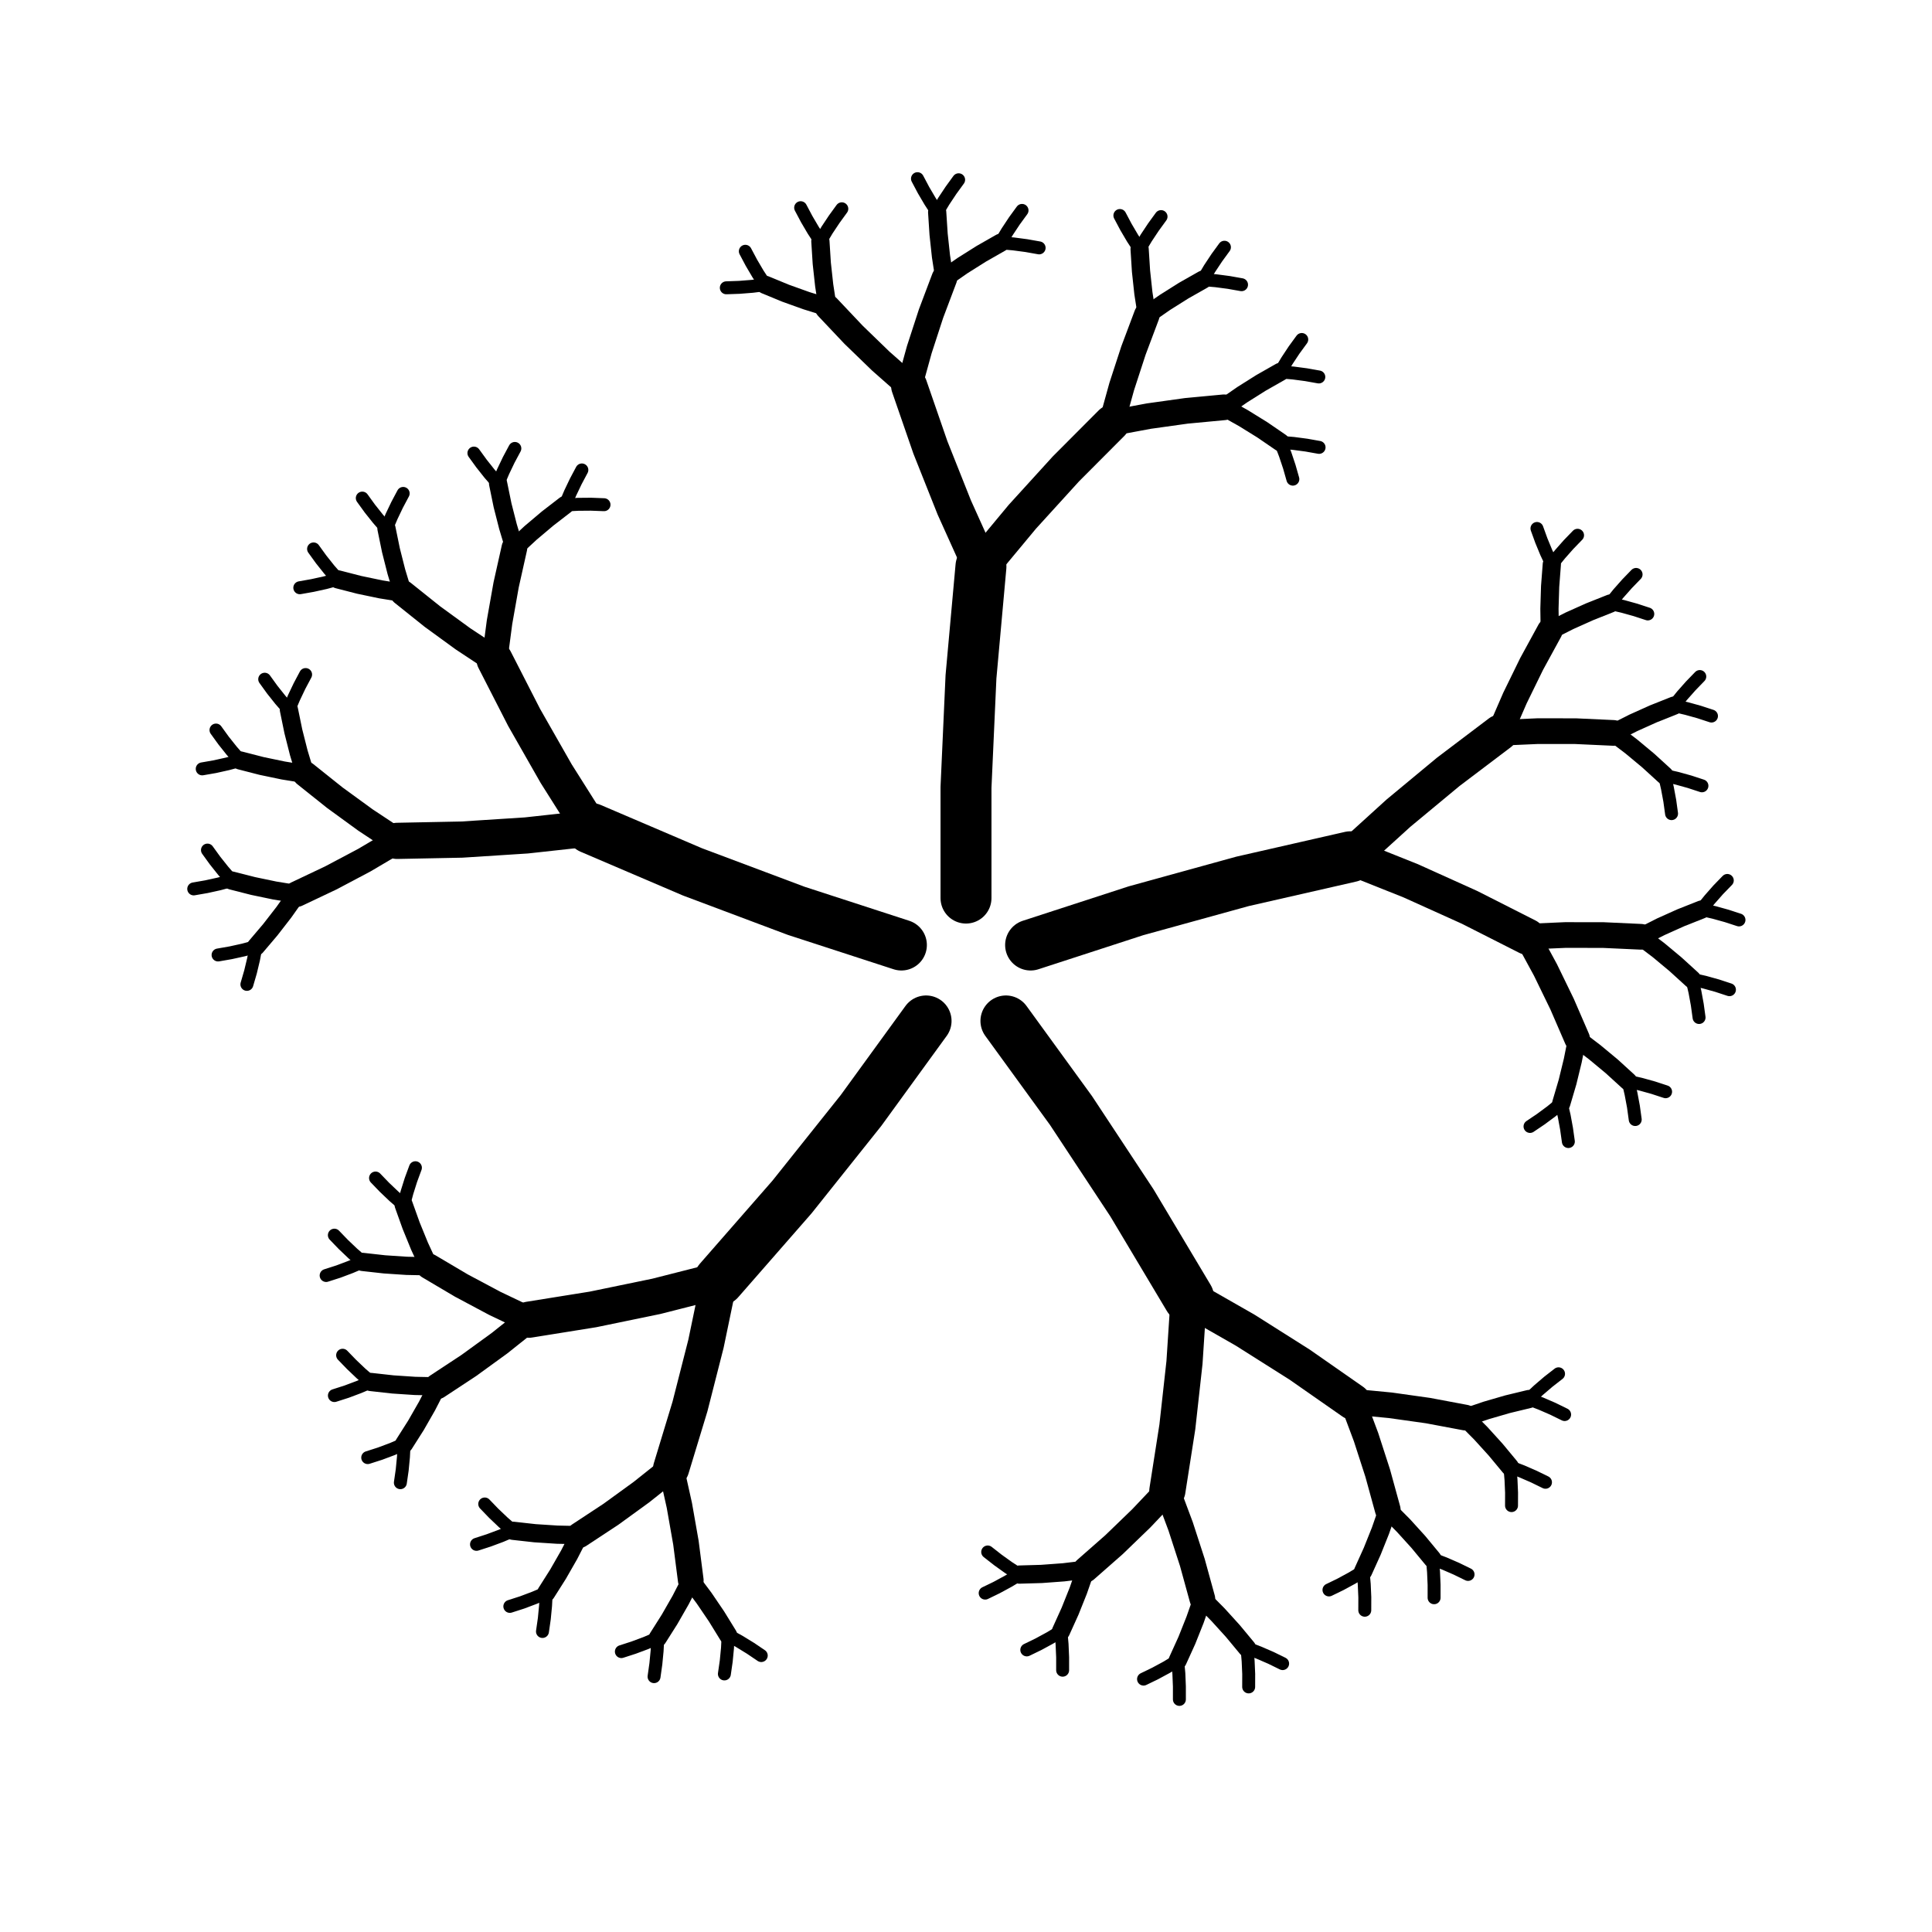
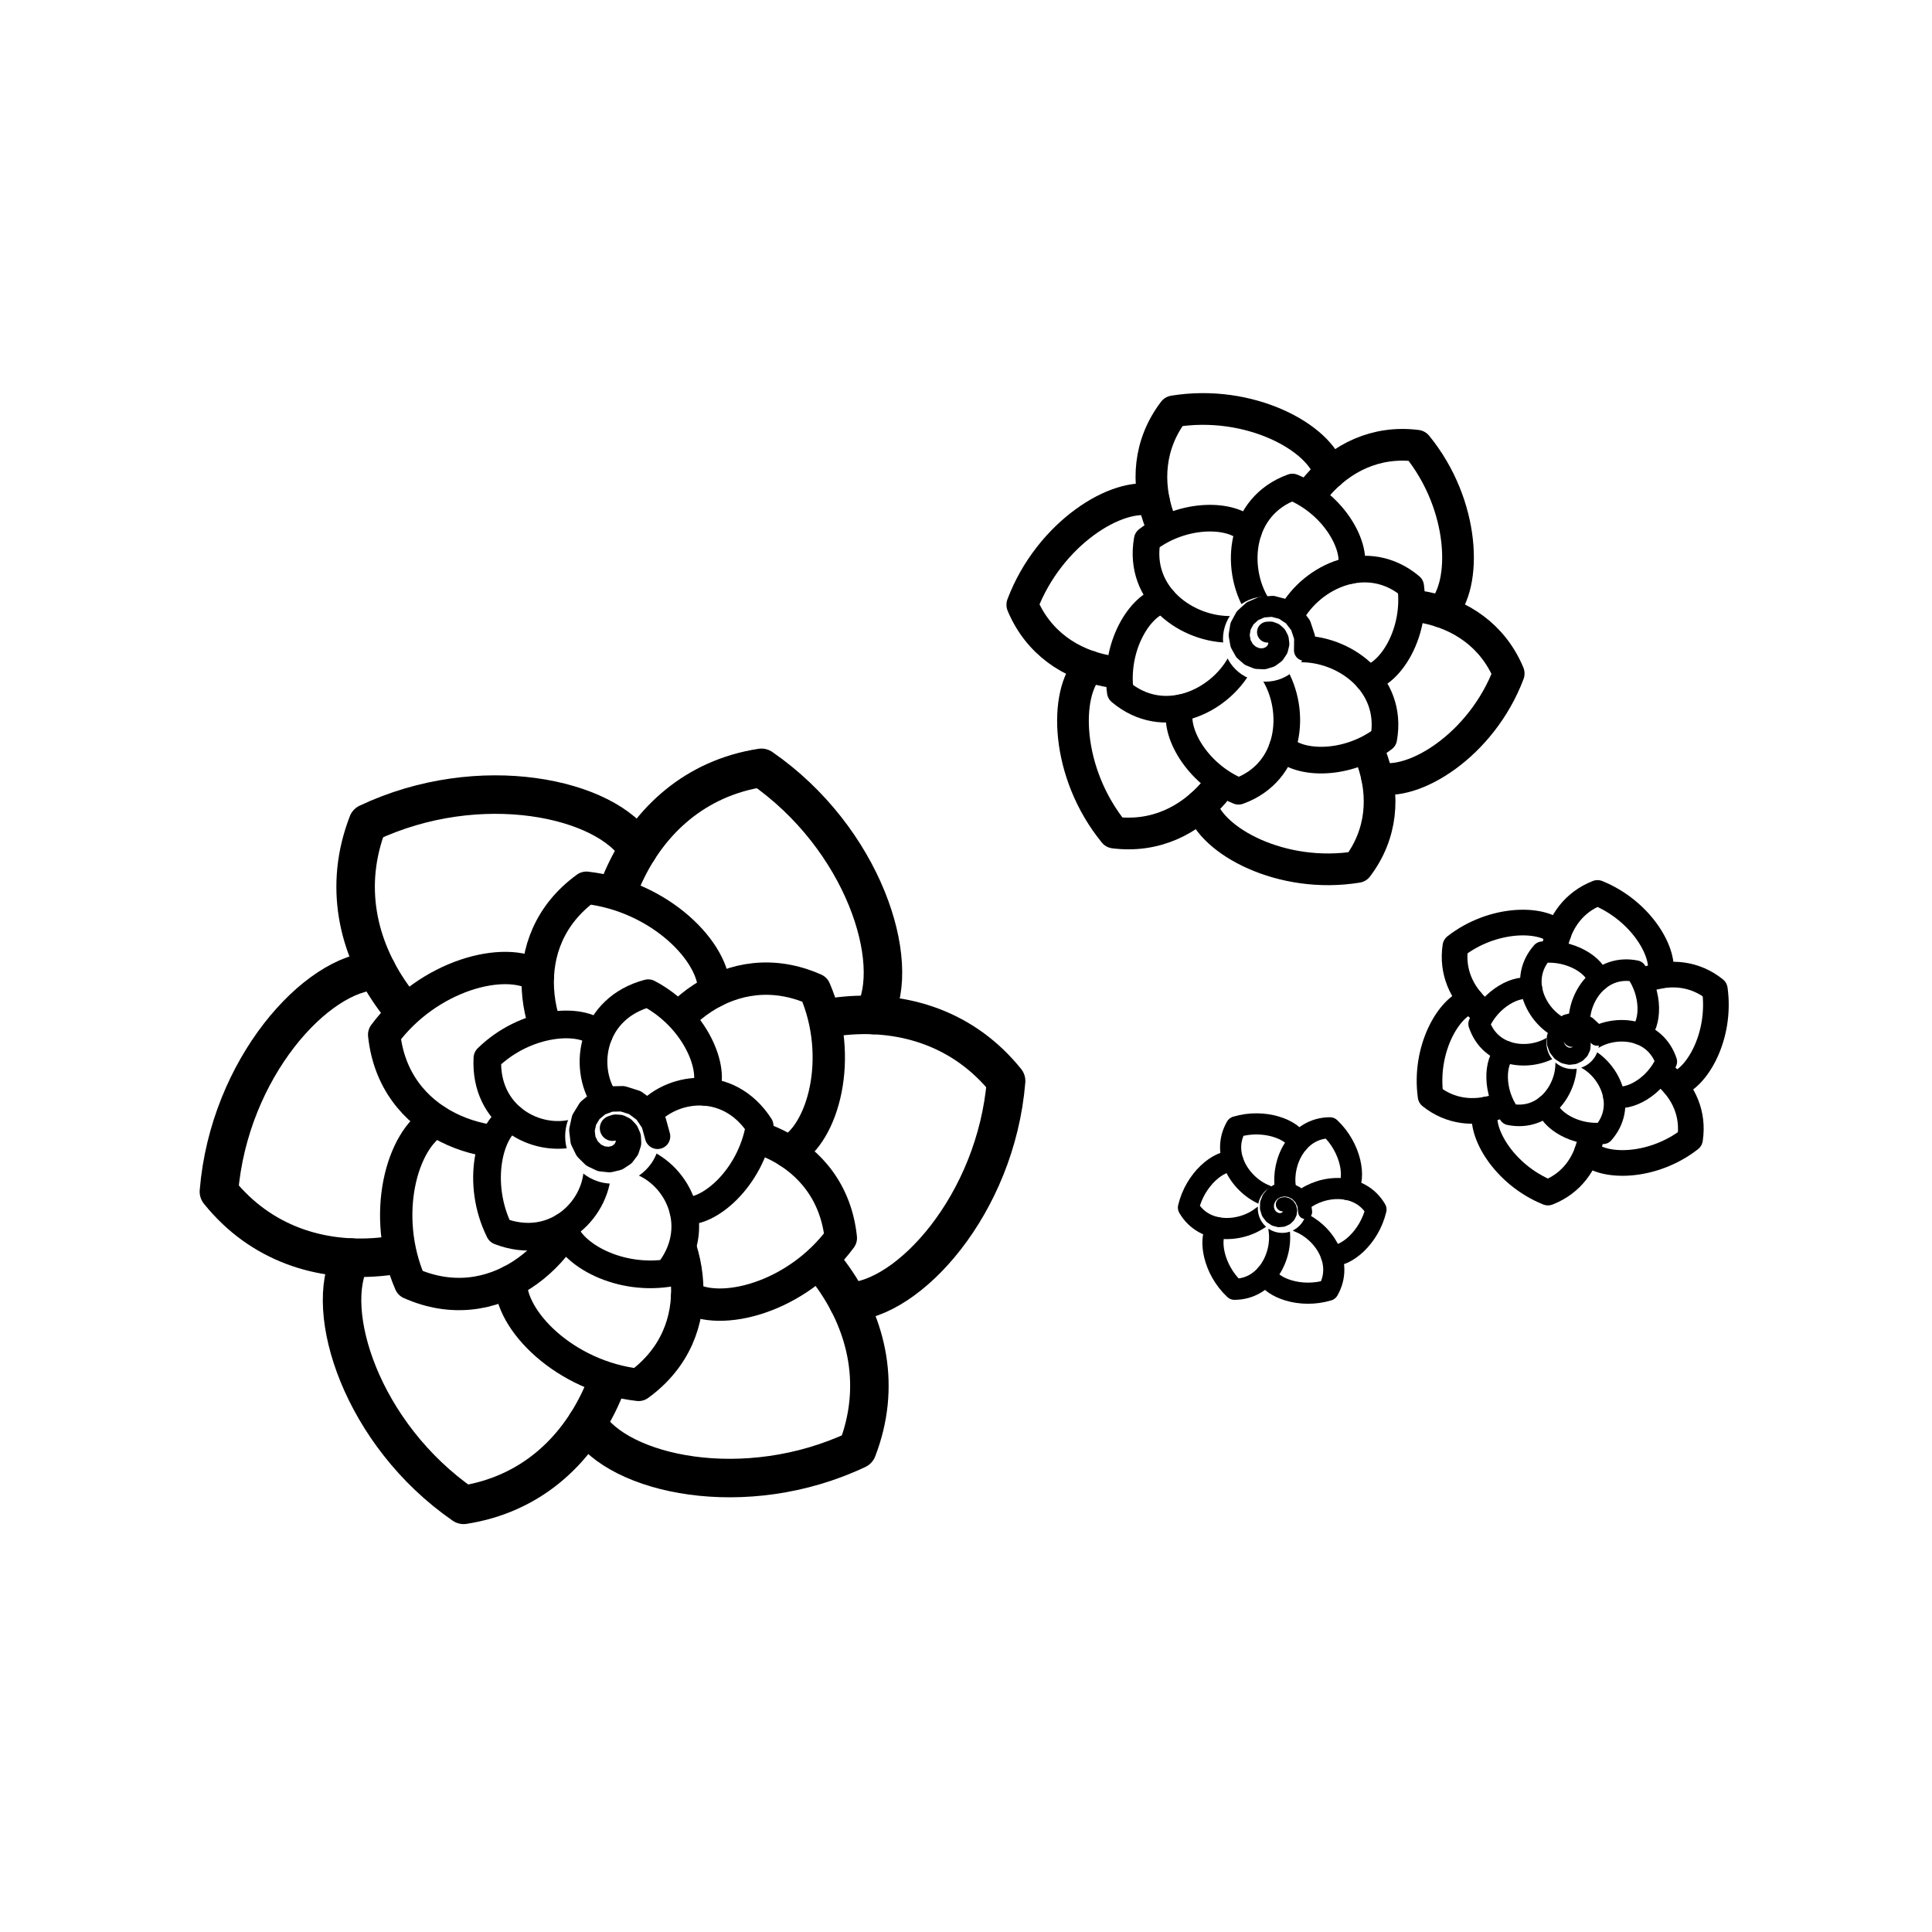
<svg xmlns="http://www.w3.org/2000/svg" width="512" height="512" viewBox="0 0 512 512" role="img" aria-labelledby="gardenia-title gardenia-description">
  <rect width="512" height="512" fill="#ffffff" />
-   <g fill="none" stroke="#000000" stroke-linecap="round" stroke-linejoin="round">
-     <g stroke-width="13.5">
-       <path d="M 256.00 238.00 L 256.00 208.67 L 257.32 179.36 L 259.96 150.15" />
-       <path d="M 273.12 250.44 L 301.02 241.37 L 329.29 233.57 L 357.89 227.05" />
-       <path d="M 266.58 270.56 L 283.82 294.29 L 299.98 318.78 L 315.02 343.96" />
-       <path d="M 245.42 270.56 L 228.18 294.29 L 209.89 317.22 L 190.58 339.31" />
-       <path d="M 238.88 250.44 L 210.98 241.37 L 183.52 231.06 L 156.55 219.53" />
+   <g id="blossom-agrein">
+     <path fill="#ffffff" stroke="none" d="M 231.53 269.00 C 244.58 269.56 257.25 274.82 266.63 286.48 C 263.95 319.24 240.69 344.69 224.76 345.01 C 230.80 356.58 232.58 370.19 227.17 384.14 C 197.46 398.20 163.79 390.78 155.54 377.15 C 148.54 388.17 137.65 396.51 122.86 398.80 C 95.83 380.10 85.42 347.23 93.11 333.27 C 80.06 332.72 67.39 327.46 58.01 315.80 C 60.70 283.03 83.95 257.58 99.88 257.26 C 93.84 245.69 92.06 232.09 97.47 218.13 C 127.18 204.08 160.85 211.49 169.10 225.13 C 176.10 214.11 186.99 205.77 201.78 203.48 C 228.81 222.18 239.22 255.04 231.53 269.00 Z" />
+     <g fill="none" stroke="#000000" stroke-width="10.20" stroke-linecap="round" stroke-linejoin="round">
+       <path d="M 162.32 277.25 C 153.45 248.67 166.57 208.93 201.78 203.48 C 228.81 222.18 239.22 255.04 231.53 269.00" />
+       <path d="M 183.01 289.19 C 203.32 267.22 244.30 258.72 266.63 286.48 C 263.95 319.24 240.69 344.69 224.76 345.01" />
+       <path d="M 183.01 313.08 C 212.19 319.68 240.04 350.92 227.17 384.14 C 197.46 398.20 163.79 390.78 155.54 377.15" />
+       <path d="M 162.32 325.03 C 171.19 353.60 158.07 393.34 122.86 398.80 C 95.83 380.10 85.42 347.23 93.11 333.27" />
+       <path d="M 141.63 313.08 C 121.32 335.05 80.34 343.56 58.01 315.80 C 60.70 283.03 83.95 257.58 99.88 257.26" />
+       <path d="M 141.63 289.19 C 112.45 282.59 84.60 251.35 97.47 218.13 C 127.18 204.08 160.85 211.49 169.10 225.13" />
    </g>
-     <g stroke-width="9.59">
-       <path d="M 259.96 150.15 L 252.90 134.50 L 246.56 118.56 L 240.95 102.34" />
-       <path d="M 259.96 150.15 L 270.93 136.95 L 282.48 124.26 L 294.59 112.11" />
-       <path d="M 357.89 227.05 L 370.59 215.51 L 383.80 204.55 L 397.48 194.20" />
-       <path d="M 357.89 227.05 L 373.83 233.41 L 389.47 240.47 L 404.78 248.23" />
-       <path d="M 315.02 343.96 L 329.92 352.47 L 344.42 361.64 L 358.50 371.46" />
-       <path d="M 315.02 343.96 L 313.90 361.08 L 312.01 378.14 L 309.36 395.09" />
-       <path d="M 190.58 339.31 L 187.09 356.11 L 182.85 372.74 L 177.86 389.16" />
-       <path d="M 190.58 339.31 L 173.95 343.54 L 157.15 347.01 L 140.20 349.73" />
-       <path d="M 156.55 219.53 L 139.49 221.40 L 122.37 222.50 L 105.21 222.84" />
-       <path d="M 156.55 219.53 L 147.39 205.02 L 138.89 190.11 L 131.07 174.83" />
+     <path fill="#ffffff" stroke="none" d="M 209.02 305.25 C 216.29 309.94 221.73 317.51 222.83 328.08 C 211.14 343.93 190.81 349.10 182.10 343.64 C 181.68 352.28 177.85 360.77 169.24 367.01 C 149.67 364.81 135.02 349.79 135.40 339.52 C 127.71 343.47 118.44 344.40 108.73 340.07 C 100.86 322.02 106.54 301.82 115.62 297.02 C 108.35 292.33 102.91 284.77 101.81 274.19 C 113.50 258.35 133.83 253.17 142.54 258.64 C 142.96 250.00 146.79 241.50 155.40 235.26 C 174.97 237.47 189.62 252.49 189.24 262.75 C 196.93 258.80 206.20 257.87 215.91 262.20 C 223.78 280.26 218.10 300.45 209.02 305.25 Z" />
+     <g fill="none" stroke="#000000" stroke-width="8.57" stroke-linecap="round" stroke-linejoin="round">
+       <path d="M 169.92 287.97 C 174.02 269.67 193.85 252.37 215.91 262.20 C 223.78 280.26 218.10 300.45 209.02 305.25" />
+       <path d="M 177.52 301.14 C 195.43 295.54 220.32 304.05 222.83 328.08 C 211.14 343.93 190.81 349.10 182.10 343.64" />
+       <path d="M 169.92 314.30 C 183.72 327.01 188.79 352.83 169.24 367.01 C 149.67 364.81 135.02 349.79 135.40 339.52" />
+       <path d="M 154.72 314.30 C 150.62 332.61 130.79 349.91 108.73 340.07 C 100.86 322.02 106.54 301.82 115.62 297.02" />
+       <path d="M 147.12 301.14 C 129.21 306.74 104.32 298.22 101.81 274.19 C 113.50 258.35 133.83 253.17 142.54 258.64" />
+       <path d="M 154.72 287.97 C 140.92 275.27 135.85 249.45 155.40 235.26 C 174.97 237.47 189.62 252.49 189.24 262.75" />
    </g>
-     <g stroke-width="6.81">
-       <path d="M 240.95 102.34 L 233.42 95.70 L 226.21 88.72 L 219.31 81.42" />
-       <path d="M 240.95 102.34 L 243.62 92.67 L 246.73 83.12 L 250.27 73.73" />
-       <path d="M 294.59 112.11 L 297.27 102.43 L 300.38 92.89 L 303.91 83.49" />
-       <path d="M 294.59 112.11 L 304.46 110.27 L 314.40 108.88 L 324.39 107.94" />
-       <path d="M 397.48 194.20 L 401.48 184.99 L 405.89 175.97 L 410.70 167.16" />
-       <path d="M 397.48 194.20 L 407.51 193.76 L 417.55 193.77 L 427.58 194.23" />
-       <path d="M 404.78 248.23 L 414.80 247.79 L 424.84 247.80 L 434.87 248.26" />
-       <path d="M 404.78 248.23 L 409.57 257.05 L 413.96 266.08 L 417.95 275.29" />
-       <path d="M 358.50 371.46 L 368.49 372.42 L 378.43 373.82 L 388.29 375.67" />
-       <path d="M 358.50 371.46 L 362.02 380.86 L 365.11 390.41 L 367.77 400.09" />
-       <path d="M 309.36 395.09 L 312.88 404.50 L 315.98 414.05 L 318.64 423.72" />
-       <path d="M 309.36 395.09 L 302.45 402.38 L 295.23 409.35 L 287.69 415.98" />
-       <path d="M 177.86 389.16 L 180.04 398.96 L 181.78 408.85 L 183.06 418.80" />
-       <path d="M 177.86 389.16 L 170.01 395.41 L 161.88 401.31 L 153.50 406.83" />
-       <path d="M 140.20 349.73 L 132.35 355.98 L 124.22 361.88 L 115.84 367.40" />
-       <path d="M 140.20 349.73 L 131.14 345.41 L 122.28 340.69 L 113.64 335.58" />
-       <path d="M 105.21 222.84 L 96.57 227.94 L 87.70 232.64 L 78.63 236.94" />
-       <path d="M 105.21 222.84 L 96.84 217.30 L 88.72 211.39 L 80.88 205.13" />
-       <path d="M 131.07 174.83 L 122.70 169.30 L 114.58 163.39 L 106.74 157.12" />
-       <path d="M 131.07 174.83 L 132.38 164.88 L 134.13 155.00 L 136.32 145.20" />
+     <path fill="#ffffff" stroke="none" d="M 181.11 320.82 C 182.36 326.00 181.39 331.92 176.96 337.38 C 162.89 339.44 150.45 331.58 149.40 325.09 C 144.87 327.88 138.94 328.79 132.37 326.26 C 126.07 313.52 129.70 299.26 135.55 296.25 C 131.50 292.80 128.79 287.44 129.17 280.42 C 139.34 270.48 154.02 269.53 158.69 274.17 C 160.72 269.25 164.98 265.02 171.78 263.21 C 184.37 269.81 189.82 283.48 186.85 289.35 C 192.16 289.76 197.49 292.51 201.32 298.41 C 198.93 312.43 187.61 321.83 181.11 320.82 Z" />
+     <g fill="none" stroke="#000000" stroke-width="7.34" stroke-linecap="round" stroke-linejoin="round">
+       <path d="M 170.78 296.25 C 177.54 287.66 193.00 285.58 201.32 298.41 C 198.93 312.43 187.61 321.83 181.11 320.82" />
+       <path d="M 169.58 307.68 C 179.84 311.45 186.59 325.51 176.96 337.38 C 162.89 339.44 150.45 331.58 149.40 325.09" />
+       <path d="M 158.35 310.06 C 157.93 320.98 146.64 331.76 132.37 326.26 C 126.07 313.52 129.70 299.26 135.55 296.25" />
+       <path d="M 152.60 300.12 C 142.09 303.09 128.35 295.68 129.17 280.42 C 139.34 270.48 154.02 269.53 158.69 274.17" />
+       <path d="M 160.29 291.58 C 154.21 282.50 157.01 267.15 171.78 263.21 C 184.37 269.81 189.82 283.48 186.85 289.35" />
    </g>
-     <g stroke-width="4.83">
-       <path d="M 219.31 81.42 L 213.70 79.68 L 208.18 77.70 L 202.75 75.46" />
-       <path d="M 219.31 81.42 L 218.42 75.62 L 217.78 69.78 L 217.41 63.92" />
-       <path d="M 250.27 73.73 L 249.37 67.93 L 248.74 62.09 L 248.36 56.23" />
-       <path d="M 250.27 73.73 L 255.09 70.38 L 260.06 67.25 L 265.16 64.34" />
-       <path d="M 303.91 83.49 L 303.01 77.69 L 302.38 71.85 L 302.01 65.99" />
-       <path d="M 303.91 83.49 L 308.73 80.14 L 313.70 77.01 L 318.81 74.11" />
-       <path d="M 324.39 107.94 L 329.22 104.59 L 334.19 101.46 L 339.29 98.56" />
-       <path d="M 324.39 107.94 L 329.52 110.81 L 334.51 113.90 L 339.36 117.22" />
-       <path d="M 410.70 167.16 L 410.62 161.29 L 410.80 155.42 L 411.25 149.56" />
-       <path d="M 410.70 167.16 L 415.94 164.51 L 421.30 162.11 L 426.76 159.94" />
-       <path d="M 427.58 194.23 L 432.82 191.58 L 438.18 189.17 L 443.63 187.00" />
-       <path d="M 427.58 194.23 L 432.26 197.78 L 436.77 201.53 L 441.11 205.49" />
-       <path d="M 434.87 248.26 L 440.11 245.61 L 445.47 243.20 L 450.93 241.04" />
-       <path d="M 434.87 248.26 L 439.55 251.81 L 444.06 255.57 L 448.40 259.52" />
-       <path d="M 417.95 275.29 L 422.62 278.85 L 427.14 282.60 L 431.48 286.56" />
-       <path d="M 417.95 275.29 L 416.80 281.06 L 415.41 286.76 L 413.75 292.39" />
-       <path d="M 388.29 375.67 L 393.85 373.78 L 399.49 372.14 L 405.20 370.76" />
-       <path d="M 388.29 375.67 L 392.43 379.84 L 396.38 384.19 L 400.13 388.71" />
-       <path d="M 367.77 400.09 L 371.91 404.26 L 375.86 408.61 L 379.60 413.13" />
-       <path d="M 367.77 400.09 L 365.84 405.64 L 363.66 411.09 L 361.24 416.44" />
-       <path d="M 318.64 423.72 L 322.77 427.89 L 326.72 432.24 L 330.47 436.76" />
-       <path d="M 318.64 423.72 L 316.70 429.27 L 314.53 434.72 L 312.10 440.07" />
-       <path d="M 287.69 415.98 L 285.76 421.53 L 283.58 426.98 L 281.16 432.33" />
-       <path d="M 287.69 415.98 L 281.86 416.68 L 276.01 417.11 L 270.14 417.28" />
-       <path d="M 183.06 418.80 L 186.58 423.50 L 189.88 428.36 L 192.96 433.36" />
-       <path d="M 183.06 418.80 L 180.38 424.02 L 177.46 429.12 L 174.32 434.08" />
-       <path d="M 153.50 406.83 L 150.82 412.05 L 147.90 417.15 L 144.76 422.11" />
-       <path d="M 153.50 406.83 L 147.63 406.70 L 141.77 406.32 L 135.93 405.67" />
-       <path d="M 115.84 367.40 L 113.16 372.62 L 110.24 377.72 L 107.09 382.68" />
-       <path d="M 115.84 367.40 L 109.97 367.28 L 104.11 366.89 L 98.27 366.24" />
-       <path d="M 113.64 335.58 L 107.77 335.46 L 101.91 335.07 L 96.07 334.42" />
-       <path d="M 113.64 335.58 L 111.18 330.25 L 108.96 324.81 L 106.98 319.28" />
-       <path d="M 78.63 236.94 L 75.24 241.74 L 71.64 246.38 L 67.84 250.86" />
-       <path d="M 78.63 236.94 L 72.83 236.00 L 67.08 234.80 L 61.39 233.35" />
-       <path d="M 80.88 205.13 L 75.08 204.19 L 69.33 202.99 L 63.65 201.53" />
-       <path d="M 80.88 205.13 L 79.18 199.50 L 77.74 193.81 L 76.56 188.06" />
-       <path d="M 106.74 157.12 L 100.94 156.19 L 95.19 154.99 L 89.51 153.53" />
-       <path d="M 106.74 157.12 L 105.04 151.50 L 103.60 145.81 L 102.42 140.06" />
-       <path d="M 136.32 145.20 L 134.63 139.58 L 133.18 133.89 L 132.00 128.13" />
-       <path d="M 136.32 145.20 L 140.63 141.21 L 145.12 137.42 L 149.77 133.83" />
+     <circle cx="162.32" cy="301.14" r="12.54" fill="#ffffff" />
+     <path fill="none" stroke="#000000" stroke-width="6.73" stroke-linecap="round" stroke-linejoin="round" d="M 162.32 298.99 L 163.14 298.71 L 164.13 298.78 L 165.13 299.26 L 165.97 300.16 L 166.50 301.41 L 166.57 302.90 L 166.08 304.44 L 165.03 305.83 L 163.46 306.85 L 161.51 307.31 L 159.38 307.09 L 157.34 306.12 L 155.63 304.43 L 154.52 302.16 L 154.21 299.52 L 154.80 296.80 L 156.33 294.30 L 158.69 292.36 L 161.67 291.25 L 164.99 291.18 L 168.28 292.22 L 171.15 294.36 L 173.24 297.43 L 174.26 301.14" />
+   </g>
+   <g id="blossom-agcoord">
+     <path fill="#ffffff" stroke="none" d="M 381.97 162.11 C 389.62 164.67 396.24 169.96 399.82 178.49 C 392.64 197.49 374.48 208.63 364.96 206.10 C 366.57 214.01 365.30 222.39 359.71 229.75 C 339.66 233.03 320.93 222.87 318.36 213.37 C 312.32 218.71 304.43 221.81 295.26 220.64 C 282.40 204.92 281.82 183.62 288.78 176.64 C 281.12 174.09 274.50 168.80 270.92 160.27 C 278.11 141.27 296.26 130.13 305.78 132.66 C 304.17 124.75 305.44 116.37 311.03 109.01 C 331.08 105.73 349.81 115.89 352.38 125.39 C 358.42 120.05 366.31 116.95 375.48 118.12 C 388.34 133.84 388.92 155.14 381.97 162.11 Z" />
+     <g fill="none" stroke="#000000" stroke-width="8.40" stroke-linecap="round" stroke-linejoin="round">
+       <path d="M 339.45 155.19 C 339.06 136.71 353.64 115.35 375.48 118.12 C 388.34 133.84 388.92 155.14 381.97 162.11" />
+       <path d="M 349.70 165.82 C 365.51 156.24 391.30 158.19 399.82 178.49 C 392.64 197.49 374.48 208.63 364.96 206.10" />
+       <path d="M 345.62 180.01 C 361.82 188.91 373.03 212.22 359.71 229.75 C 339.66 233.03 320.93 222.87 318.36 213.37" />
+       <path d="M 331.29 183.57 C 331.68 202.05 317.10 223.41 295.26 220.64 C 282.40 204.92 281.82 183.62 288.78 176.64" />
+       <path d="M 321.04 172.94 C 305.23 182.52 279.44 180.57 270.92 160.27 C 278.11 141.27 296.26 130.13 305.78 132.66" />
+       <path d="M 325.12 158.75 C 308.92 149.85 297.71 126.54 311.03 109.01 C 331.08 105.73 349.81 115.89 352.38 125.39" />
    </g>
-     <g stroke-width="3.43">
-       <path d="M 202.75 75.46 L 199.34 75.88 L 195.91 76.15 L 192.48 76.27" />
-       <path d="M 202.75 75.46 L 200.87 72.58 L 199.13 69.62 L 197.52 66.59" />
-       <path d="M 217.41 63.92 L 215.53 61.04 L 213.79 58.08 L 212.18 55.04" />
-       <path d="M 217.41 63.92 L 219.17 60.97 L 221.07 58.11 L 223.09 55.33" />
-       <path d="M 248.36 56.23 L 246.49 53.35 L 244.75 50.39 L 243.14 47.35" />
-       <path d="M 248.36 56.23 L 250.13 53.28 L 252.03 50.42 L 254.05 47.64" />
-       <path d="M 265.16 64.34 L 266.93 61.40 L 268.83 58.53 L 270.85 55.76" />
-       <path d="M 265.16 64.34 L 268.59 64.64 L 271.99 65.09 L 275.38 65.69" />
-       <path d="M 302.01 65.99 L 300.13 63.11 L 298.39 60.15 L 296.78 57.11" />
-       <path d="M 302.01 65.99 L 303.77 63.04 L 305.67 60.18 L 307.69 57.40" />
-       <path d="M 318.81 74.11 L 320.57 71.16 L 322.47 68.29 L 324.49 65.52" />
-       <path d="M 318.81 74.11 L 322.23 74.40 L 325.64 74.85 L 329.02 75.45" />
-       <path d="M 339.29 98.56 L 341.06 95.61 L 342.95 92.75 L 344.98 89.97" />
-       <path d="M 339.29 98.56 L 342.71 98.85 L 346.12 99.30 L 349.50 99.90" />
-       <path d="M 339.36 117.22 L 342.78 117.51 L 346.19 117.96 L 349.57 118.56" />
-       <path d="M 339.36 117.22 L 340.59 120.42 L 341.68 123.68 L 342.62 126.98" />
-       <path d="M 411.25 149.56 L 409.79 146.45 L 408.48 143.28 L 407.31 140.05" />
-       <path d="M 411.25 149.56 L 413.41 146.89 L 415.68 144.32 L 418.07 141.85" />
-       <path d="M 426.76 159.94 L 428.91 157.27 L 431.19 154.70 L 433.58 152.23" />
-       <path d="M 426.76 159.94 L 430.10 160.71 L 433.41 161.63 L 436.68 162.70" />
-       <path d="M 443.63 187.00 L 445.79 184.33 L 448.07 181.76 L 450.46 179.29" />
-       <path d="M 443.63 187.00 L 446.98 187.77 L 450.29 188.69 L 453.56 189.76" />
-       <path d="M 441.11 205.49 L 444.46 206.26 L 447.77 207.18 L 451.03 208.25" />
-       <path d="M 441.11 205.49 L 441.88 208.84 L 442.51 212.22 L 442.98 215.62" />
-       <path d="M 450.93 241.04 L 453.09 238.37 L 455.36 235.79 L 457.75 233.33" />
-       <path d="M 450.93 241.04 L 454.28 241.81 L 457.59 242.73 L 460.85 243.79" />
-       <path d="M 448.40 259.52 L 451.75 260.29 L 455.06 261.21 L 458.32 262.28" />
-       <path d="M 448.40 259.52 L 449.18 262.87 L 449.80 266.25 L 450.27 269.65" />
-       <path d="M 431.48 286.56 L 434.82 287.33 L 438.13 288.25 L 441.40 289.32" />
-       <path d="M 431.48 286.56 L 432.25 289.91 L 432.88 293.28 L 433.35 296.69" />
-       <path d="M 413.75 292.39 L 414.53 295.74 L 415.15 299.12 L 415.63 302.52" />
-       <path d="M 413.75 292.39 L 411.08 294.56 L 408.32 296.60 L 405.47 298.52" />
-       <path d="M 405.20 370.76 L 407.71 368.41 L 410.32 366.18 L 413.03 364.07" />
-       <path d="M 405.20 370.76 L 408.41 371.99 L 411.56 373.36 L 414.64 374.87" />
-       <path d="M 400.13 388.71 L 403.33 389.94 L 406.48 391.31 L 409.57 392.82" />
-       <path d="M 400.13 388.71 L 400.43 392.14 L 400.58 395.57 L 400.57 399.00" />
-       <path d="M 379.60 413.13 L 382.81 414.36 L 385.96 415.73 L 389.05 417.24" />
-       <path d="M 379.60 413.13 L 379.90 416.55 L 380.05 419.98 L 380.05 423.42" />
-       <path d="M 361.24 416.44 L 361.54 419.86 L 361.69 423.29 L 361.68 426.73" />
-       <path d="M 361.24 416.44 L 358.30 418.21 L 355.28 419.85 L 352.19 421.35" />
-       <path d="M 330.47 436.76 L 333.67 437.99 L 336.83 439.36 L 339.91 440.87" />
-       <path d="M 330.47 436.76 L 330.77 440.19 L 330.92 443.62 L 330.91 447.05" />
-       <path d="M 312.10 440.07 L 312.41 443.50 L 312.55 446.93 L 312.55 450.36" />
-       <path d="M 312.10 440.07 L 309.16 441.85 L 306.14 443.48 L 303.05 444.98" />
-       <path d="M 281.16 432.33 L 281.46 435.75 L 281.61 439.19 L 281.61 442.62" />
-       <path d="M 281.16 432.33 L 278.22 434.10 L 275.20 435.74 L 272.11 437.24" />
-       <path d="M 270.14 417.28 L 267.19 419.05 L 264.17 420.69 L 261.08 422.19" />
-       <path d="M 270.14 417.28 L 267.25 415.41 L 264.46 413.41 L 261.75 411.29" />
-       <path d="M 192.96 433.36 L 195.97 435.02 L 198.90 436.82 L 201.74 438.74" />
-       <path d="M 192.96 433.36 L 192.79 436.79 L 192.46 440.21 L 191.97 443.61" />
-       <path d="M 174.32 434.08 L 174.14 437.51 L 173.81 440.93 L 173.33 444.33" />
-       <path d="M 174.32 434.08 L 171.16 435.43 L 167.94 436.63 L 164.67 437.69" />
-       <path d="M 144.76 422.11 L 144.58 425.54 L 144.25 428.96 L 143.76 432.36" />
-       <path d="M 144.76 422.11 L 141.59 423.45 L 138.38 424.66 L 135.11 425.71" />
-       <path d="M 135.93 405.67 L 132.77 407.01 L 129.55 408.21 L 126.28 409.27" />
-       <path d="M 135.93 405.67 L 133.34 403.42 L 130.85 401.05 L 128.46 398.57" />
-       <path d="M 107.09 382.68 L 106.92 386.11 L 106.59 389.53 L 106.10 392.93" />
-       <path d="M 107.09 382.68 L 103.93 384.03 L 100.72 385.23 L 97.45 386.28" />
-       <path d="M 98.27 366.24 L 95.11 367.58 L 91.89 368.79 L 88.62 369.84" />
-       <path d="M 98.27 366.24 L 95.68 363.99 L 93.19 361.62 L 90.80 359.15" />
-       <path d="M 96.07 334.42 L 92.91 335.76 L 89.70 336.97 L 86.43 338.02" />
-       <path d="M 96.07 334.42 L 93.48 332.17 L 90.99 329.80 L 88.61 327.33" />
-       <path d="M 106.98 319.28 L 104.39 317.03 L 101.90 314.66 L 99.52 312.19" />
-       <path d="M 106.98 319.28 L 107.87 315.96 L 108.90 312.69 L 110.09 309.46" />
-       <path d="M 67.84 250.86 L 67.19 254.23 L 66.39 257.57 L 65.43 260.87" />
-       <path d="M 67.84 250.86 L 64.52 251.75 L 61.17 252.49 L 57.79 253.08" />
-       <path d="M 61.39 233.35 L 58.08 234.24 L 54.72 234.98 L 51.34 235.57" />
-       <path d="M 61.39 233.35 L 59.14 230.76 L 57.00 228.07 L 54.98 225.28" />
-       <path d="M 63.65 201.53 L 60.33 202.42 L 56.97 203.17 L 53.59 203.76" />
-       <path d="M 63.65 201.53 L 61.39 198.94 L 59.25 196.25 L 57.24 193.47" />
-       <path d="M 76.56 188.06 L 74.30 185.47 L 72.16 182.78 L 70.15 180.00" />
-       <path d="M 76.56 188.06 L 77.90 184.90 L 79.38 181.79 L 80.99 178.76" />
-       <path d="M 89.51 153.53 L 86.19 154.42 L 82.83 155.16 L 79.45 155.76" />
-       <path d="M 89.51 153.53 L 87.25 150.94 L 85.11 148.25 L 83.10 145.47" />
-       <path d="M 102.42 140.06 L 100.16 137.47 L 98.02 134.78 L 96.01 132.00" />
-       <path d="M 102.42 140.06 L 103.76 136.89 L 105.24 133.79 L 106.85 130.76" />
-       <path d="M 132.00 128.13 L 129.74 125.54 L 127.61 122.85 L 125.59 120.07" />
-       <path d="M 132.00 128.13 L 133.34 124.97 L 134.82 121.87 L 136.44 118.84" />
-       <path d="M 149.77 133.83 L 151.11 130.67 L 152.59 127.57 L 154.20 124.54" />
-       <path d="M 149.77 133.83 L 153.20 133.65 L 156.63 133.62 L 160.07 133.75" />
+     <path fill="#ffffff" stroke="none" d="M 362.40 179.80 C 365.92 183.82 367.86 189.25 366.71 195.72 C 357.06 203.13 344.10 202.73 339.86 198.00 C 338.14 203.06 334.41 207.45 328.23 209.69 C 316.98 205.03 310.85 193.61 312.83 187.58 C 307.59 188.61 301.92 187.58 296.89 183.35 C 295.30 171.28 302.12 160.26 308.34 158.96 C 304.82 154.93 302.88 149.51 304.03 143.04 C 313.69 135.63 326.64 136.03 330.88 140.76 C 332.61 135.70 336.33 131.31 342.51 129.07 C 353.76 133.73 359.89 145.15 357.91 151.18 C 363.15 150.15 368.82 151.18 373.85 155.41 C 375.44 167.48 368.62 178.50 362.40 179.80 Z" />
+     <g fill="none" stroke="#000000" stroke-width="7.06" stroke-linecap="round" stroke-linejoin="round">
+       <path d="M 342.13 162.86 C 347.70 152.69 362.42 145.80 373.85 155.41 C 375.44 167.48 368.62 178.50 362.40 179.80" />
+       <path d="M 344.40 171.98 C 355.99 171.71 369.32 181.02 366.71 195.72 C 357.06 203.13 344.10 202.73 339.86 198.00" />
+       <path d="M 337.64 178.50 C 343.66 188.40 342.27 204.60 328.23 209.69 C 316.98 205.03 310.85 193.61 312.83 187.58" />
+       <path d="M 328.61 175.90 C 323.05 186.07 308.32 192.96 296.89 183.35 C 295.30 171.28 302.12 160.26 308.34 158.96" />
+       <path d="M 326.34 166.78 C 314.75 167.05 301.42 157.74 304.03 143.04 C 313.69 135.63 326.64 136.03 330.88 140.76" />
+       <path d="M 333.10 160.26 C 327.08 150.36 328.48 134.16 342.51 129.07 C 353.76 133.73 359.89 145.15 357.91 151.18" />
    </g>
+     <circle cx="335.37" cy="169.38" r="11.27" fill="#ffffff" />
+     <path fill="none" stroke="#000000" stroke-width="5.54" stroke-linecap="round" stroke-linejoin="round" d="M 335.90 167.52 L 336.68 167.49 L 337.52 167.80 L 338.26 168.46 L 338.77 169.44 L 338.92 170.66 L 338.60 171.96 L 337.80 173.17 L 336.54 174.10 L 334.93 174.60 L 333.13 174.51 L 331.35 173.79 L 329.83 172.45 L 328.78 170.57 L 328.38 168.33 L 328.76 165.97 L 329.96 163.76 L 331.89 161.99 L 334.41 160.90 L 337.27 160.68 L 340.15 161.44 L 342.73 163.16 L 344.68 165.72 L 345.73 168.89 L 345.69 172.35" />
+   </g>
+   <g id="blossom-howhard">
+     <path fill="#ffffff" stroke="none" d="M 439.91 258.59 C 444.82 257.71 449.98 258.62 454.45 262.18 C 456.18 274.62 449.63 286.05 443.72 287.49 C 446.94 291.31 448.73 296.23 447.88 301.88 C 437.98 309.60 424.81 309.64 420.60 305.25 C 418.90 309.94 415.54 313.95 410.22 316.04 C 398.58 311.32 391.96 299.94 393.66 294.09 C 388.75 294.97 383.59 294.07 379.12 290.50 C 377.39 278.07 383.94 266.64 389.85 265.19 C 386.63 261.38 384.84 256.46 385.69 250.80 C 395.59 243.09 408.76 243.04 412.98 247.44 C 414.67 242.75 418.03 238.73 423.35 236.64 C 434.99 241.36 441.61 252.75 439.91 258.59 Z" />
+     <g fill="none" stroke="#000000" stroke-width="6.80" stroke-linecap="round" stroke-linejoin="round">
+       <path d="M 414.79 267.44 C 409.10 257.52 410.68 241.61 423.35 236.64 C 434.99 241.36 441.61 252.75 439.91 258.59" />
+       <path d="M 423.50 270.16 C 429.24 260.28 443.81 253.69 454.45 262.18 C 456.18 274.62 449.63 286.05 443.72 287.49" />
+       <path d="M 425.49 279.07 C 436.92 279.10 449.91 288.42 447.88 301.88 C 437.98 309.60 424.81 309.64 420.60 305.25" />
+       <path d="M 418.78 285.25 C 424.47 295.16 422.89 311.07 410.22 316.04 C 398.58 311.32 391.96 299.94 393.66 294.09" />
+       <path d="M 410.07 282.52 C 404.33 292.41 389.76 298.99 379.12 290.50 C 377.39 278.07 383.94 266.64 389.85 265.19" />
+       <path d="M 408.08 273.61 C 396.65 273.59 383.66 264.26 385.69 250.80 C 395.59 243.09 408.76 243.04 412.98 247.44" />
+     </g>
+     <path fill="#ffffff" stroke="none" d="M 434.54 273.99 C 437.64 275.13 440.30 277.49 441.59 281.34 C 438.55 288.23 431.40 291.85 427.70 290.54 C 428.27 293.79 427.55 297.28 424.86 300.33 C 417.38 301.13 410.67 296.76 409.95 292.90 C 407.41 295.01 404.03 296.13 400.05 295.33 C 395.61 289.25 396.05 281.25 399.03 278.70 C 395.93 277.56 393.27 275.19 391.98 271.34 C 395.02 264.46 402.17 260.84 405.87 262.15 C 405.30 258.89 406.03 255.41 408.71 252.36 C 416.19 251.55 422.91 255.93 423.62 259.79 C 426.16 257.67 429.54 256.56 433.52 257.36 C 437.96 263.43 437.52 271.44 434.54 273.99 Z" />
+     <g fill="none" stroke="#000000" stroke-width="5.71" stroke-linecap="round" stroke-linejoin="round">
+       <path d="M 418.52 270.80 C 418.52 263.63 424.47 255.53 433.52 257.36 C 437.96 263.43 437.52 271.44 434.54 273.99" />
+       <path d="M 422.45 275.08 C 428.66 271.50 438.65 272.60 441.59 281.34 C 438.55 288.23 431.40 291.85 427.70 290.54" />
+       <path d="M 420.72 280.62 C 426.92 284.20 430.96 293.41 424.86 300.33 C 417.38 301.13 410.67 296.76 409.95 292.90" />
+       <path d="M 415.05 281.89 C 415.05 289.05 409.10 297.15 400.05 295.33 C 395.61 289.25 396.05 281.25 399.03 278.70" />
+       <path d="M 411.12 277.61 C 404.91 281.19 394.92 280.09 391.98 271.34 C 395.02 264.46 402.17 260.84 405.87 262.15" />
+       <path d="M 412.85 272.07 C 406.65 268.48 402.61 259.28 408.71 252.36 C 416.19 251.55 422.91 255.93 423.62 259.79" />
+     </g>
+     <circle cx="416.79" cy="276.34" r="6.97" fill="#ffffff" />
+     <path fill="none" stroke="#000000" stroke-width="4.49" stroke-linecap="round" stroke-linejoin="round" d="M 416.52 275.18 L 416.94 274.93 L 417.48 274.85 L 418.08 274.99 L 418.65 275.37 L 419.09 275.98 L 419.30 276.78 L 419.23 277.68 L 418.82 278.56 L 418.09 279.30 L 417.09 279.79 L 415.91 279.93 L 414.69 279.65 L 413.56 278.94 L 412.68 277.84 L 412.19 276.45 L 412.18 274.90 L 412.71 273.36 L 413.75 272.03 L 415.24 271.06 L 417.02 270.62 L 418.93 270.79 L 420.75 271.60 L 422.26 273.01 L 423.26 274.89" />
+   </g>
+   <g id="blossom-agroute">
+     <path fill="#ffffff" stroke="none" d="M 357.08 315.22 C 360.10 315.81 362.87 317.48 364.65 320.53 C 362.87 328.08 356.55 333.20 352.82 332.71 C 353.82 335.63 353.75 338.86 352.00 341.93 C 344.57 344.16 336.98 341.24 335.54 337.77 C 333.51 340.09 330.68 341.65 327.15 341.67 C 321.50 336.35 320.23 328.32 322.52 325.33 C 319.49 324.74 316.72 323.07 314.95 320.02 C 316.73 312.47 323.05 307.35 326.78 307.84 C 325.78 304.92 325.84 301.69 327.60 298.62 C 335.02 296.39 342.62 299.31 344.06 302.78 C 346.08 300.46 348.92 298.89 352.45 298.88 C 358.09 304.20 359.37 312.23 357.08 315.22 Z" />
+     <g fill="none" stroke="#000000" stroke-width="5.60" stroke-linecap="round" stroke-linejoin="round">
+       <path d="M 340.64 314.70 C 339.58 307.72 344.04 298.91 352.45 298.88 C 358.09 304.20 359.37 312.23 357.08 315.22" />
+       <path d="M 345.05 318.22 C 350.56 313.81 360.42 313.27 364.65 320.53 C 362.87 328.08 356.55 333.20 352.82 332.71" />
+       <path d="M 344.20 323.79 C 350.78 326.36 356.18 334.63 352.00 341.93 C 344.57 344.16 336.98 341.24 335.54 337.77" />
+       <path d="M 338.96 325.85 C 340.02 332.83 335.56 341.64 327.15 341.67 C 321.50 336.35 320.23 328.32 322.52 325.33" />
+       <path d="M 334.55 322.33 C 329.04 326.74 319.18 327.28 314.95 320.02 C 316.73 312.47 323.05 307.35 326.78 307.84" />
+       <path d="M 335.39 316.76 C 328.82 314.19 323.42 305.92 327.60 298.62 C 335.02 296.39 342.62 299.31 344.06 302.78" />
+     </g>
+     <circle cx="339.80" cy="320.27" r="6.46" fill="#ffffff" />
+     <path fill="none" stroke="#000000" stroke-width="3.70" stroke-linecap="round" stroke-linejoin="round" d="M 339.96 319.18 L 340.40 319.10 L 340.90 319.22 L 341.37 319.54 L 341.73 320.06 L 341.91 320.74 L 341.83 321.50 L 341.46 322.24 L 340.82 322.87 L 339.94 323.27 L 338.91 323.36 L 337.85 323.08 L 336.88 322.43 L 336.14 321.44 L 335.75 320.20 L 335.79 318.83 L 336.31 317.49 L 337.27 316.34 L 338.62 315.53 L 340.23 315.19 L 341.92 315.41 L 343.52 316.20 L 344.81 317.51 L 345.64 319.23 L 345.88 321.19" />
  </g>
</svg>
